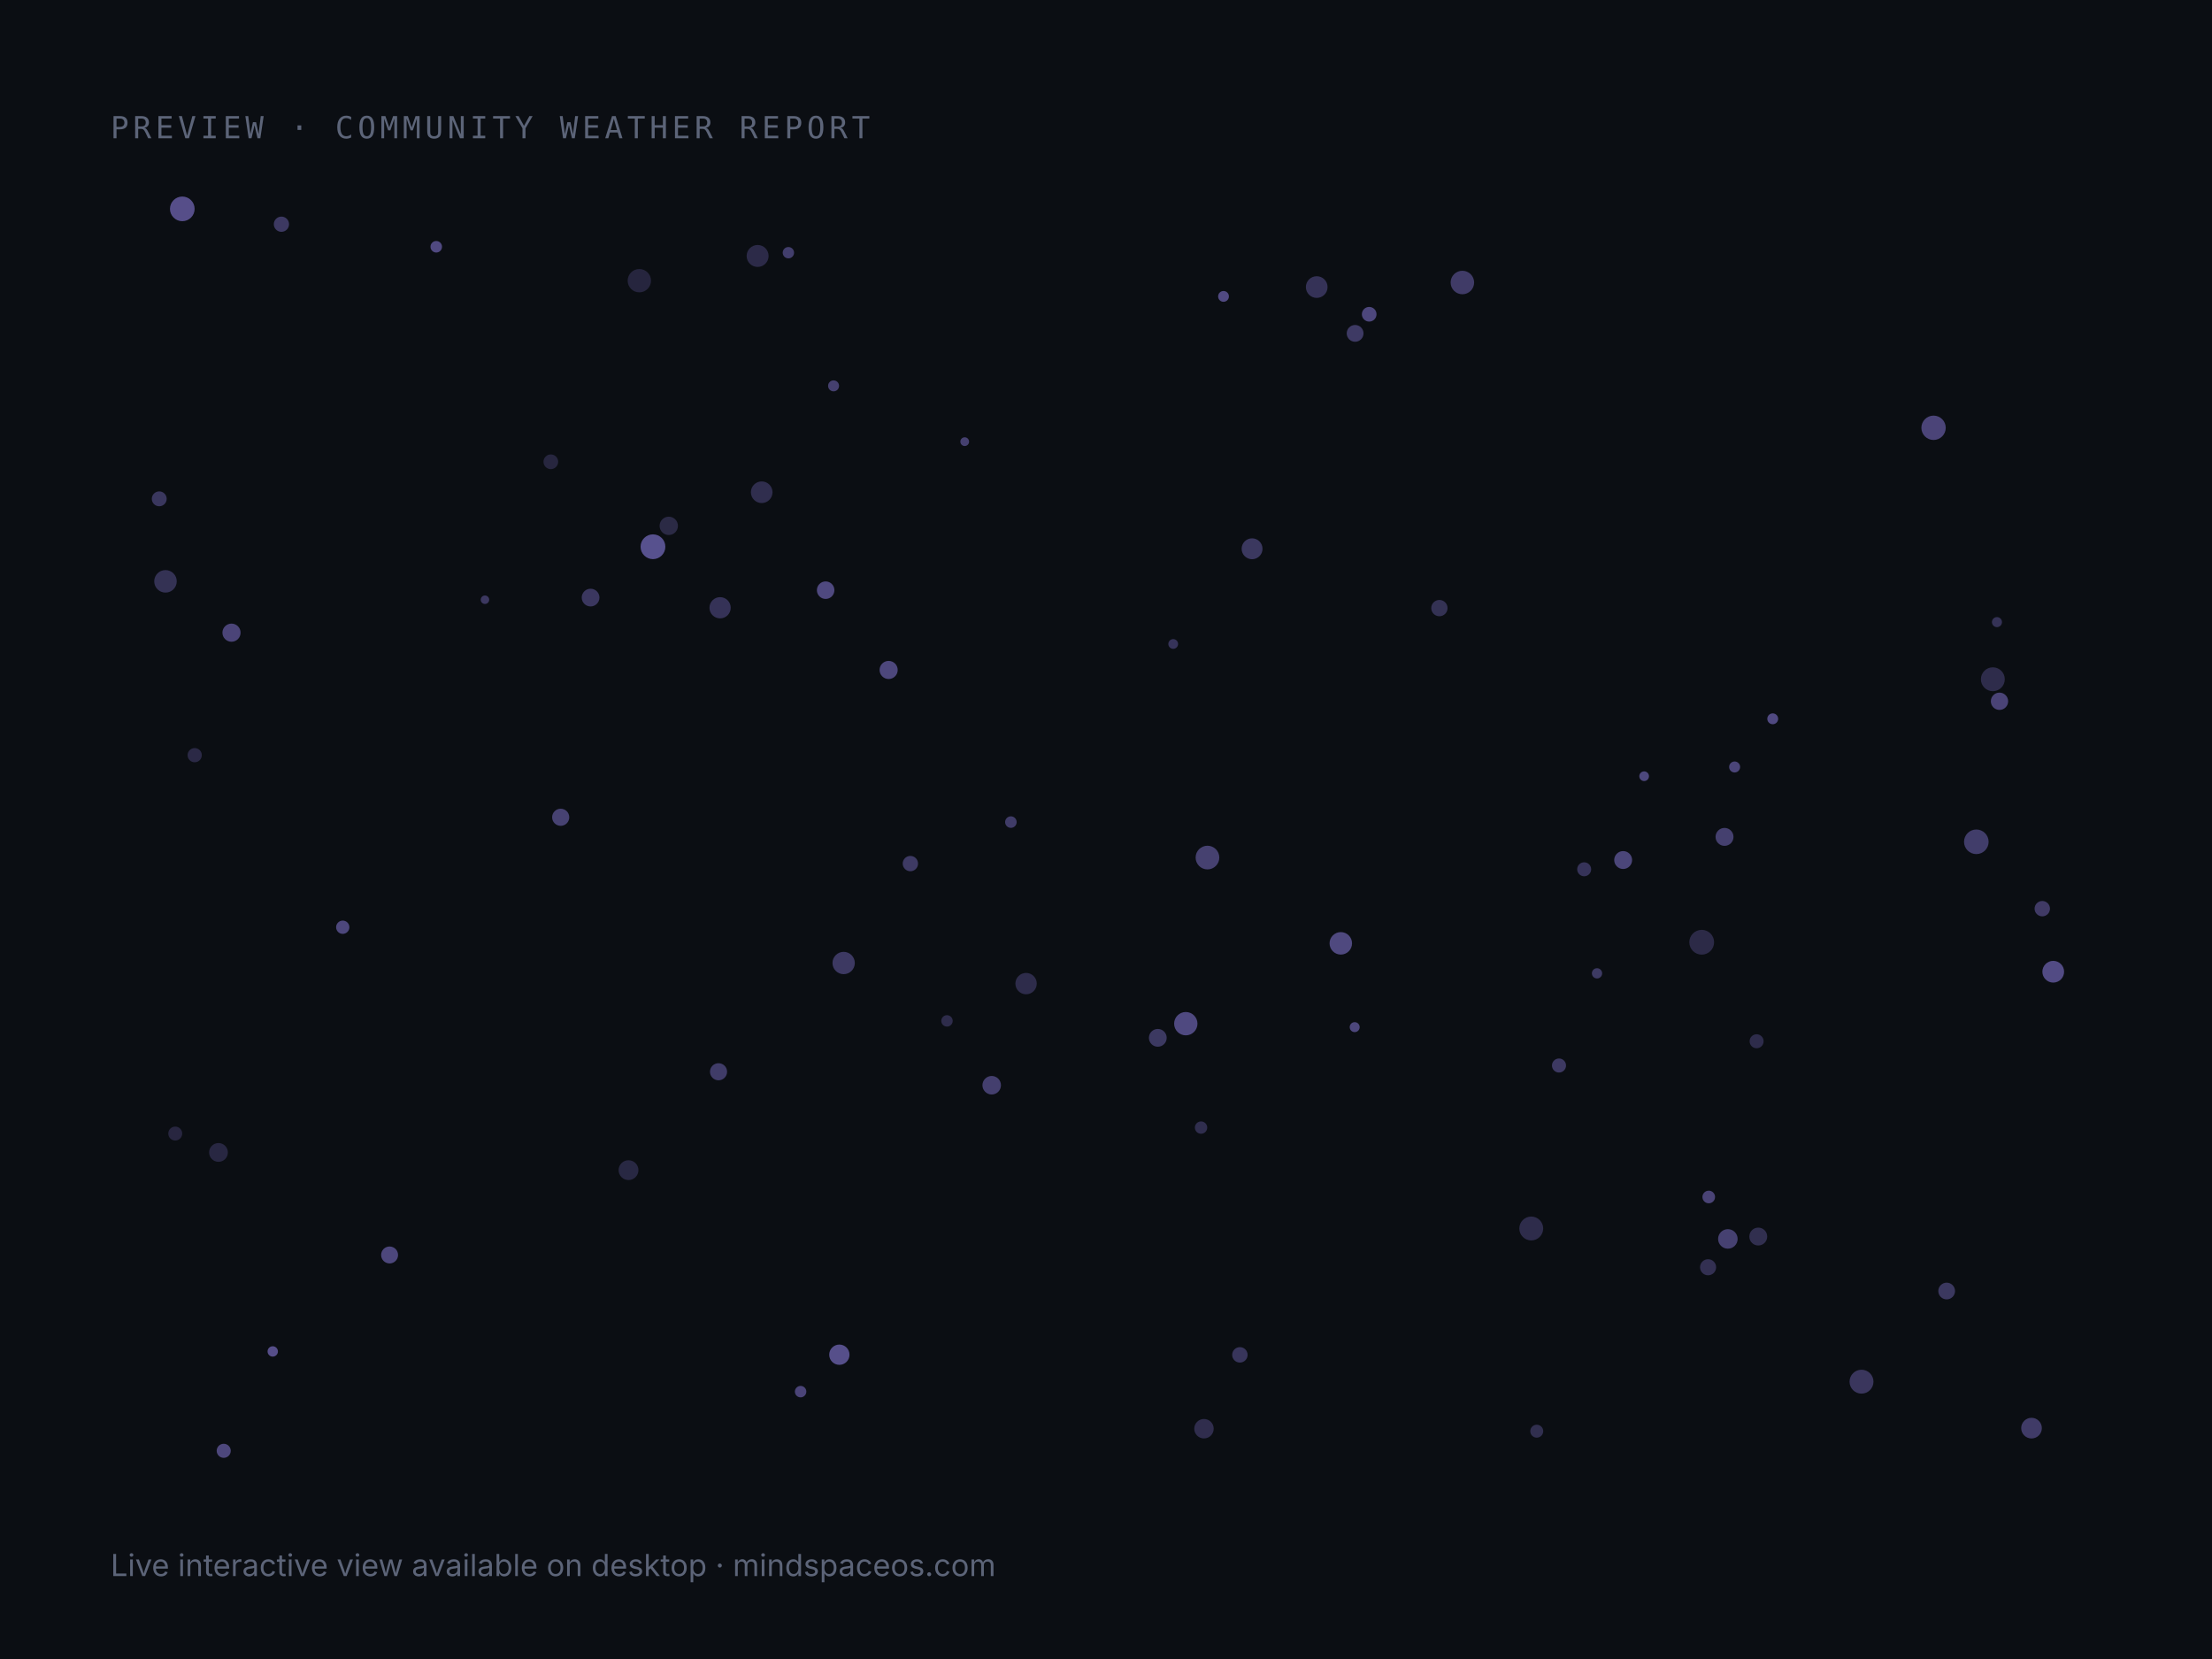
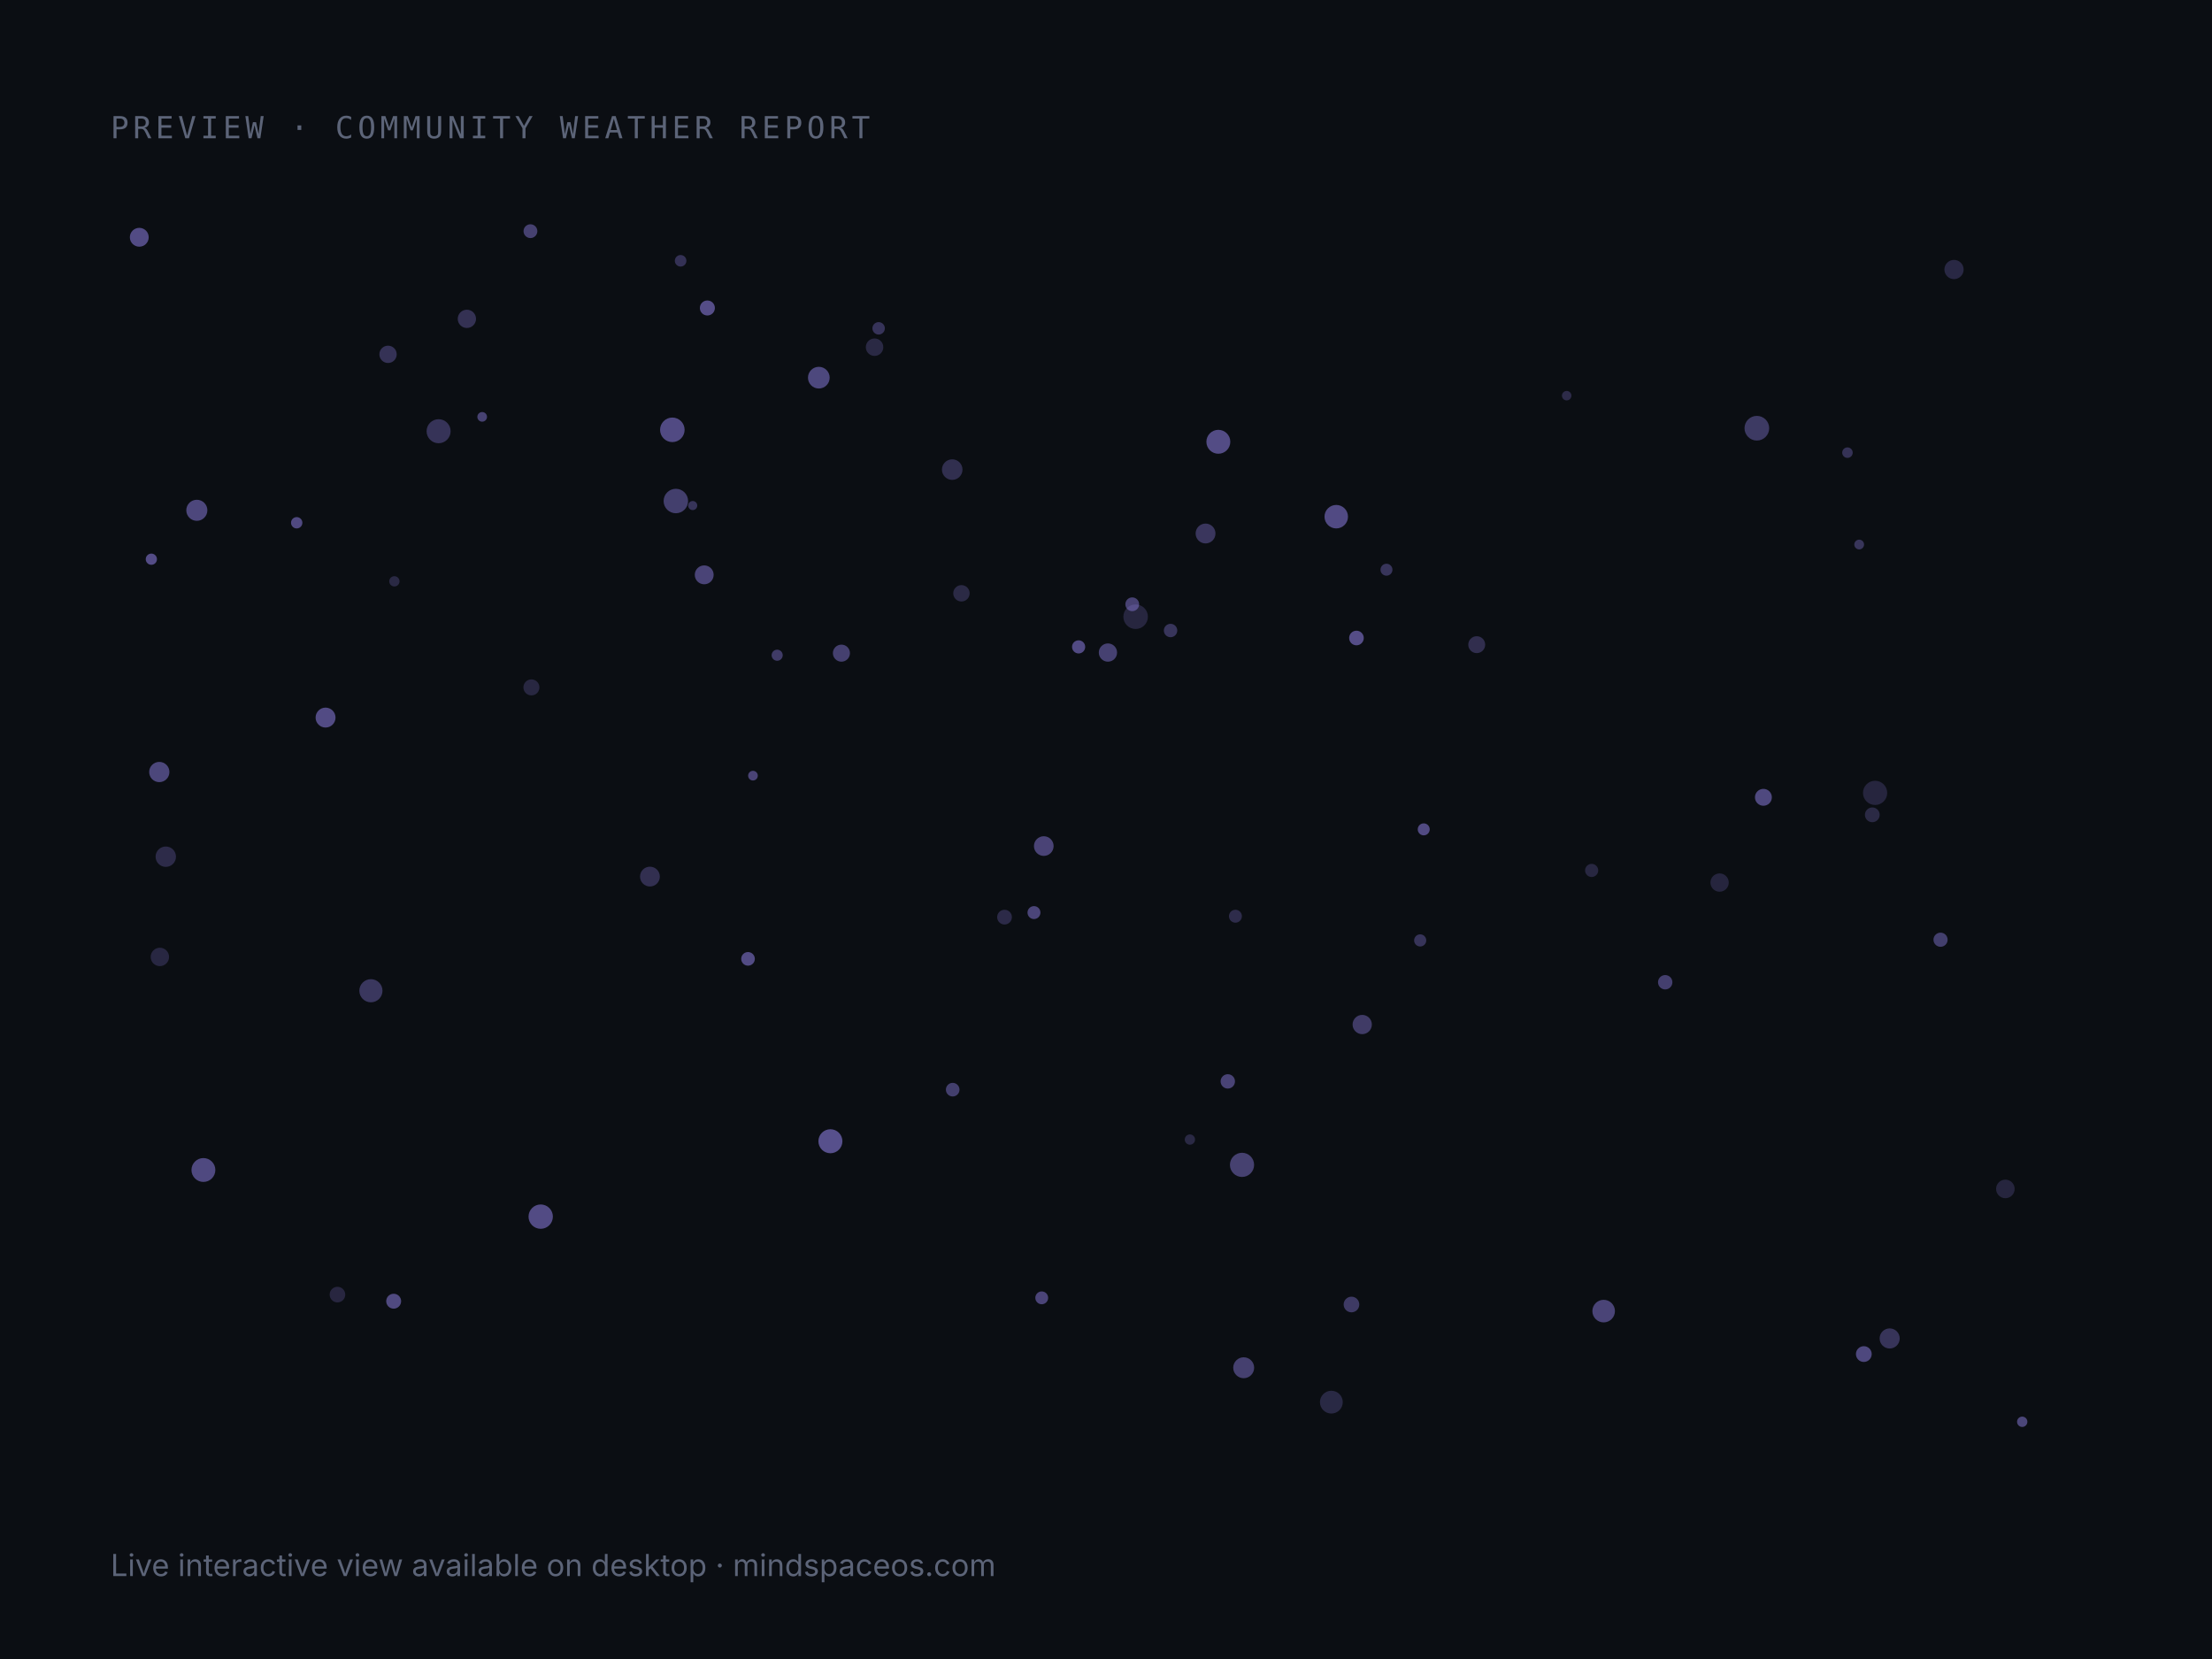
<svg xmlns="http://www.w3.org/2000/svg" viewBox="0 0 1600 1200" preserveAspectRatio="xMidYMid meet" role="img" aria-labelledby="title desc">
  <rect width="1600" height="1200" fill="#0B0E13" />
-   <circle cx="1271.801" cy="894.432" r="6.469" fill="#8C7DE0" opacity="0.293" />
-   <circle cx="520.864" cy="439.609" r="7.682" fill="#8C7DE0" opacity="0.329" />
-   <circle cx="1444.456" cy="449.999" r="3.639" fill="#8C7DE0" opacity="0.328" />
-   <circle cx="1041.154" cy="439.851" r="5.898" fill="#8C7DE0" opacity="0.319" />
-   <circle cx="398.426" cy="334.016" r="5.314" fill="#8C7DE0" opacity="0.218" />
-   <circle cx="1189.256" cy="561.463" r="3.498" fill="#8C7DE0" opacity="0.516" />
-   <circle cx="1249.815" cy="896.143" r="7.064" fill="#8C7DE0" opacity="0.46" />
-   <circle cx="570.265" cy="182.782" r="4.109" fill="#8C7DE0" opacity="0.431" />
-   <circle cx="1111.572" cy="1035.222" r="4.682" fill="#8C7DE0" opacity="0.295" />
-   <circle cx="990.375" cy="227.31" r="5.306" fill="#8C7DE0" opacity="0.512" />
-   <circle cx="161.821" cy="1049.411" r="5.092" fill="#8C7DE0" opacity="0.515" />
-   <circle cx="405.565" cy="591.155" r="6.197" fill="#8C7DE0" opacity="0.463" />
-   <circle cx="1346.476" cy="999.404" r="8.652" fill="#8C7DE0" opacity="0.363" />
-   <circle cx="837.473" cy="750.698" r="6.438" fill="#8C7DE0" opacity="0.379" />
-   <circle cx="167.458" cy="457.634" r="6.572" fill="#8C7DE0" opacity="0.491" />
-   <circle cx="1235.981" cy="865.81" r="4.572" fill="#8C7DE0" opacity="0.484" />
-   <circle cx="454.62" cy="846.401" r="7.17" fill="#8C7DE0" opacity="0.234" />
-   <circle cx="115.182" cy="360.821" r="5.384" fill="#8C7DE0" opacity="0.366" />
-   <circle cx="905.661" cy="396.947" r="7.556" fill="#8C7DE0" opacity="0.373" />
-   <circle cx="197.279" cy="977.531" r="3.748" fill="#8C7DE0" opacity="0.576" />
-   <circle cx="1107.594" cy="888.602" r="8.636" fill="#8C7DE0" opacity="0.272" />
-   <circle cx="868.753" cy="815.616" r="4.467" fill="#8C7DE0" opacity="0.286" />
-   <circle cx="427.187" cy="432.245" r="6.411" fill="#8C7DE0" opacity="0.368" />
-   <circle cx="158.041" cy="833.591" r="6.787" fill="#8C7DE0" opacity="0.229" />
-   <circle cx="119.703" cy="420.495" r="8.152" fill="#8C7DE0" opacity="0.319" />
-   <circle cx="1282.259" cy="519.926" r="3.927" fill="#8C7DE0" opacity="0.536" />
-   <circle cx="519.733" cy="775.23" r="6.182" fill="#8C7DE0" opacity="0.415" />
-   <circle cx="731.199" cy="594.643" r="4.173" fill="#8C7DE0" opacity="0.415" />
-   <circle cx="247.917" cy="670.693" r="4.803" fill="#8C7DE0" opacity="0.514" />
-   <circle cx="548.009" cy="185.141" r="7.944" fill="#8C7DE0" opacity="0.261" />
-   <circle cx="607.13" cy="979.9" r="7.34" fill="#8C7DE0" opacity="0.58" />
-   <circle cx="717.327" cy="784.975" r="6.7" fill="#8C7DE0" opacity="0.442" />
-   <circle cx="697.805" cy="319.461" r="3.16" fill="#8C7DE0" opacity="0.45" />
-   <circle cx="550.96" cy="356.051" r="7.825" fill="#8C7DE0" opacity="0.289" />
-   <circle cx="1155.165" cy="704.042" r="3.72" fill="#8C7DE0" opacity="0.388" />
-   <circle cx="462.446" cy="203.025" r="8.444" fill="#8C7DE0" opacity="0.208" />
-   <circle cx="1235.504" cy="916.642" r="5.816" fill="#8C7DE0" opacity="0.308" />
-   <circle cx="1441.483" cy="491.324" r="8.642" fill="#8C7DE0" opacity="0.271" />
-   <circle cx="126.76" cy="819.927" r="5.039" fill="#8C7DE0" opacity="0.222" />
-   <circle cx="1398.599" cy="309.434" r="8.813" fill="#8C7DE0" opacity="0.491" />
-   <circle cx="315.557" cy="178.49" r="4.174" fill="#8C7DE0" opacity="0.537" />
-   <circle cx="1485.164" cy="702.877" r="7.861" fill="#8C7DE0" opacity="0.55" />
-   <circle cx="848.612" cy="465.803" r="3.526" fill="#8C7DE0" opacity="0.339" />
-   <circle cx="579.097" cy="1006.605" r="4.144" fill="#8C7DE0" opacity="0.491" />
-   <circle cx="1254.705" cy="554.776" r="3.978" fill="#8C7DE0" opacity="0.496" />
-   <circle cx="1446.286" cy="507.25" r="6.261" fill="#8C7DE0" opacity="0.481" />
-   <circle cx="1174.072" cy="622.09" r="6.473" fill="#8C7DE0" opacity="0.501" />
-   <circle cx="1429.528" cy="608.897" r="8.89" fill="#8C7DE0" opacity="0.425" />
-   <circle cx="1230.893" cy="681.546" r="8.964" fill="#8C7DE0" opacity="0.257" />
-   <circle cx="1057.78" cy="204.347" r="8.499" fill="#8C7DE0" opacity="0.412" />
-   <circle cx="1270.606" cy="753.176" r="5.061" fill="#8C7DE0" opacity="0.275" />
-   <circle cx="140.829" cy="546.232" r="5.134" fill="#8C7DE0" opacity="0.251" />
-   <circle cx="857.718" cy="740.454" r="8.444" fill="#8C7DE0" opacity="0.531" />
-   <circle cx="684.979" cy="738.435" r="4.126" fill="#8C7DE0" opacity="0.277" />
-   <circle cx="969.844" cy="682.344" r="8.136" fill="#8C7DE0" opacity="0.524" />
-   <circle cx="658.497" cy="624.653" r="5.549" fill="#8C7DE0" opacity="0.392" />
-   <circle cx="980.187" cy="241.138" r="6.08" fill="#8C7DE0" opacity="0.395" />
-   <circle cx="483.737" cy="380.362" r="6.631" fill="#8C7DE0" opacity="0.247" />
-   <circle cx="1247.395" cy="605.343" r="6.492" fill="#8C7DE0" opacity="0.446" />
-   <circle cx="131.862" cy="151.081" r="8.922" fill="#8C7DE0" opacity="0.576" />
-   <circle cx="1469.456" cy="1033.008" r="7.471" fill="#8C7DE0" opacity="0.414" />
-   <circle cx="597.208" cy="426.896" r="6.34" fill="#8C7DE0" opacity="0.525" />
-   <circle cx="1477.235" cy="657.264" r="5.562" fill="#8C7DE0" opacity="0.405" />
-   <circle cx="1145.875" cy="628.778" r="5.053" fill="#8C7DE0" opacity="0.338" />
-   <circle cx="952.421" cy="207.643" r="7.84" fill="#8C7DE0" opacity="0.329" />
-   <circle cx="873.392" cy="620.303" r="8.57" fill="#8C7DE0" opacity="0.456" />
-   <circle cx="281.801" cy="907.755" r="6.127" fill="#8C7DE0" opacity="0.512" />
-   <circle cx="610.24" cy="696.568" r="8.079" fill="#8C7DE0" opacity="0.385" />
-   <circle cx="350.784" cy="433.801" r="3.063" fill="#8C7DE0" opacity="0.378" />
-   <circle cx="1408.079" cy="933.838" r="6.051" fill="#8C7DE0" opacity="0.372" />
-   <circle cx="472.308" cy="395.474" r="8.967" fill="#8C7DE0" opacity="0.594" />
-   <circle cx="870.87" cy="1033.421" r="7.04" fill="#8C7DE0" opacity="0.282" />
-   <circle cx="203.568" cy="162.183" r="5.512" fill="#8C7DE0" opacity="0.383" />
-   <circle cx="885.004" cy="214.397" r="3.909" fill="#8C7DE0" opacity="0.541" />
-   <circle cx="602.948" cy="279.11" r="3.97" fill="#8C7DE0" opacity="0.453" />
-   <circle cx="642.775" cy="484.601" r="6.553" fill="#8C7DE0" opacity="0.512" />
-   <circle cx="896.843" cy="980.003" r="5.581" fill="#8C7DE0" opacity="0.352" />
-   <circle cx="979.884" cy="742.96" r="3.609" fill="#8C7DE0" opacity="0.513" />
-   <circle cx="1127.665" cy="770.709" r="5.088" fill="#8C7DE0" opacity="0.386" />
-   <circle cx="742.191" cy="711.469" r="7.731" fill="#8C7DE0" opacity="0.27" />
+   <circle cx="488.857" cy="362.402" r="8.849" fill="#8C7DE0" opacity="0.441" />
+   <circle cx="726.606" cy="663.391" r="5.329" fill="#8C7DE0" opacity="0.259" />
+   <circle cx="1027.257" cy="680.224" r="4.388" fill="#8C7DE0" opacity="0.344" />
+   <circle cx="801.4" cy="472.013" r="6.608" fill="#8C7DE0" opacity="0.459" />
+   <circle cx="860.691" cy="824.275" r="3.713" fill="#8C7DE0" opacity="0.246" />
+   <circle cx="470.117" cy="634.059" r="7.165" fill="#8C7DE0" opacity="0.297" />
+   <circle cx="115.638" cy="692.176" r="6.65" fill="#8C7DE0" opacity="0.227" />
+   <circle cx="881.264" cy="319.558" r="8.653" fill="#8C7DE0" opacity="0.558" />
+   <circle cx="1029.821" cy="599.895" r="4.337" fill="#8C7DE0" opacity="0.541" />
+   <circle cx="747.902" cy="660.1" r="4.682" fill="#8C7DE0" opacity="0.493" />
+   <circle cx="1151.285" cy="629.606" r="4.756" fill="#8C7DE0" opacity="0.226" />
+   <circle cx="109.472" cy="404.48" r="4.058" fill="#8C7DE0" opacity="0.56" />
+   <circle cx="1275.518" cy="576.715" r="6.118" fill="#8C7DE0" opacity="0.525" />
+   <circle cx="753.509" cy="938.759" r="4.642" fill="#8C7DE0" opacity="0.49" />
+   <circle cx="695.437" cy="429.153" r="5.933" fill="#8C7DE0" opacity="0.249" />
+   <circle cx="268.289" cy="716.628" r="8.373" fill="#8C7DE0" opacity="0.364" />
+   <circle cx="846.697" cy="456.067" r="4.85" fill="#8C7DE0" opacity="0.354" />
+   <circle cx="888.098" cy="782.197" r="5.2" fill="#8C7DE0" opacity="0.478" />
+   <circle cx="492.308" cy="188.638" r="4.177" fill="#8C7DE0" opacity="0.322" />
+   <circle cx="632.592" cy="251.13" r="6.317" fill="#8C7DE0" opacity="0.246" />
+   <circle cx="1348.153" cy="979.436" r="5.707" fill="#8C7DE0" opacity="0.521" />
+   <circle cx="1204.488" cy="710.484" r="5.201" fill="#8C7DE0" opacity="0.442" />
+   <circle cx="977.558" cy="943.583" r="5.663" fill="#8C7DE0" opacity="0.392" />
+   <circle cx="383.681" cy="167.212" r="4.996" fill="#8C7DE0" opacity="0.454" />
+   <circle cx="235.487" cy="519.044" r="7.211" fill="#8C7DE0" opacity="0.55" />
+   <circle cx="1336.314" cy="327.415" r="3.8" fill="#8C7DE0" opacity="0.328" />
+   <circle cx="384.39" cy="497.205" r="5.794" fill="#8C7DE0" opacity="0.225" />
+   <circle cx="486.324" cy="310.901" r="8.875" fill="#8C7DE0" opacity="0.545" />
+   <circle cx="1344.797" cy="393.871" r="3.529" fill="#8C7DE0" opacity="0.348" />
+   <circle cx="280.677" cy="256.294" r="6.27" fill="#8C7DE0" opacity="0.328" />
+   <circle cx="509.376" cy="415.799" r="6.834" fill="#8C7DE0" opacity="0.487" />
+   <circle cx="1403.651" cy="679.726" r="5.118" fill="#8C7DE0" opacity="0.441" />
+   <circle cx="348.774" cy="301.531" r="3.491" fill="#8C7DE0" opacity="0.461" />
+   <circle cx="1450.541" cy="859.981" r="6.72" fill="#8C7DE0" opacity="0.208" />
+   <circle cx="1462.726" cy="1028.413" r="3.735" fill="#8C7DE0" opacity="0.503" />
+   <circle cx="1366.854" cy="968.133" r="7.267" fill="#8C7DE0" opacity="0.345" />
+   <circle cx="1133.228" cy="286.197" r="3.427" fill="#8C7DE0" opacity="0.265" />
+   <circle cx="100.747" cy="171.624" r="6.819" fill="#8C7DE0" opacity="0.554" />
+   <circle cx="1002.874" cy="412.087" r="4.323" fill="#8C7DE0" opacity="0.352" />
+   <circle cx="317.251" cy="311.911" r="8.694" fill="#8C7DE0" opacity="0.333" />
+   <circle cx="1270.781" cy="309.741" r="8.928" fill="#8C7DE0" opacity="0.387" />
+   <circle cx="511.665" cy="222.772" r="5.436" fill="#8C7DE0" opacity="0.567" />
+   <circle cx="285.273" cy="420.497" r="3.718" fill="#8C7DE0" opacity="0.245" />
+   <circle cx="872.006" cy="385.895" r="7.185" fill="#8C7DE0" opacity="0.361" />
+   <circle cx="501.061" cy="365.678" r="3.283" fill="#8C7DE0" opacity="0.347" />
+   <circle cx="981.165" cy="461.484" r="5.286" fill="#8C7DE0" opacity="0.57" />
+   <circle cx="1068.16" cy="466.308" r="6.12" fill="#8C7DE0" opacity="0.291" />
+   <circle cx="1413.393" cy="194.943" r="6.956" fill="#8C7DE0" opacity="0.235" />
+   <circle cx="608.623" cy="472.445" r="6.175" fill="#8C7DE0" opacity="0.453" />
+   <circle cx="893.622" cy="662.724" r="4.676" fill="#8C7DE0" opacity="0.275" />
+   <circle cx="689.109" cy="788.184" r="4.926" fill="#8C7DE0" opacity="0.438" />
+   <circle cx="1159.967" cy="948.357" r="8.169" fill="#8C7DE0" opacity="0.488" />
+   <circle cx="119.917" cy="619.673" r="7.373" fill="#8C7DE0" opacity="0.265" />
+   <circle cx="142.37" cy="369.11" r="7.622" fill="#8C7DE0" opacity="0.512" />
+   <circle cx="244.093" cy="936.423" r="5.645" fill="#8C7DE0" opacity="0.222" />
+   <circle cx="541.06" cy="693.57" r="4.93" fill="#8C7DE0" opacity="0.554" />
+   <circle cx="821.437" cy="446.1" r="8.876" fill="#8C7DE0" opacity="0.217" />
+   <circle cx="337.708" cy="230.626" r="6.614" fill="#8C7DE0" opacity="0.314" />
+   <circle cx="966.545" cy="373.732" r="8.495" fill="#8C7DE0" opacity="0.544" />
+   <circle cx="544.638" cy="561.053" r="3.501" fill="#8C7DE0" opacity="0.483" />
+   <circle cx="963.008" cy="1014.21" r="8.246" fill="#8C7DE0" opacity="0.241" />
+   <circle cx="780.193" cy="467.914" r="4.759" fill="#8C7DE0" opacity="0.544" />
+   <circle cx="284.75" cy="941.199" r="5.397" fill="#8C7DE0" opacity="0.534" />
+   <circle cx="898.388" cy="842.574" r="8.75" fill="#8C7DE0" opacity="0.457" />
+   <circle cx="1356.311" cy="573.512" r="8.765" fill="#8C7DE0" opacity="0.208" />
+   <circle cx="214.611" cy="378.134" r="4.106" fill="#8C7DE0" opacity="0.536" />
+   <circle cx="899.596" cy="989.324" r="7.571" fill="#8C7DE0" opacity="0.447" />
+   <circle cx="147.133" cy="846.293" r="8.637" fill="#8C7DE0" opacity="0.528" />
+   <circle cx="635.54" cy="237.497" r="4.501" fill="#8C7DE0" opacity="0.338" />
+   <circle cx="115.223" cy="558.422" r="7.322" fill="#8C7DE0" opacity="0.508" />
+   <circle cx="1243.831" cy="638.387" r="6.628" fill="#8C7DE0" opacity="0.21" />
+   <circle cx="818.977" cy="437.092" r="4.982" fill="#8C7DE0" opacity="0.469" />
+   <circle cx="391.108" cy="880.022" r="8.805" fill="#8C7DE0" opacity="0.554" />
+   <circle cx="985.332" cy="741.067" r="6.968" fill="#8C7DE0" opacity="0.408" />
+   <circle cx="754.994" cy="611.987" r="7.116" fill="#8C7DE0" opacity="0.484" />
+   <circle cx="592.276" cy="273.175" r="7.851" fill="#8C7DE0" opacity="0.519" />
+   <circle cx="688.761" cy="339.675" r="7.434" fill="#8C7DE0" opacity="0.294" />
+   <circle cx="562.149" cy="473.94" r="4.013" fill="#8C7DE0" opacity="0.414" />
+   <circle cx="1354.284" cy="589.386" r="5.34" fill="#8C7DE0" opacity="0.248" />
+   <circle cx="600.655" cy="825.486" r="8.687" fill="#8C7DE0" opacity="0.587" />
  <text x="80" y="100" fill="#5C6478" font-family="ui-monospace, Menlo, monospace" font-size="22" letter-spacing="3">PREVIEW · COMMUNITY WEATHER REPORT</text>
  <text x="80" y="1140" fill="#5C6478" font-family="Inter, system-ui, sans-serif" font-size="22">Live interactive view available on desktop · mindspaceos.com</text>
</svg>
